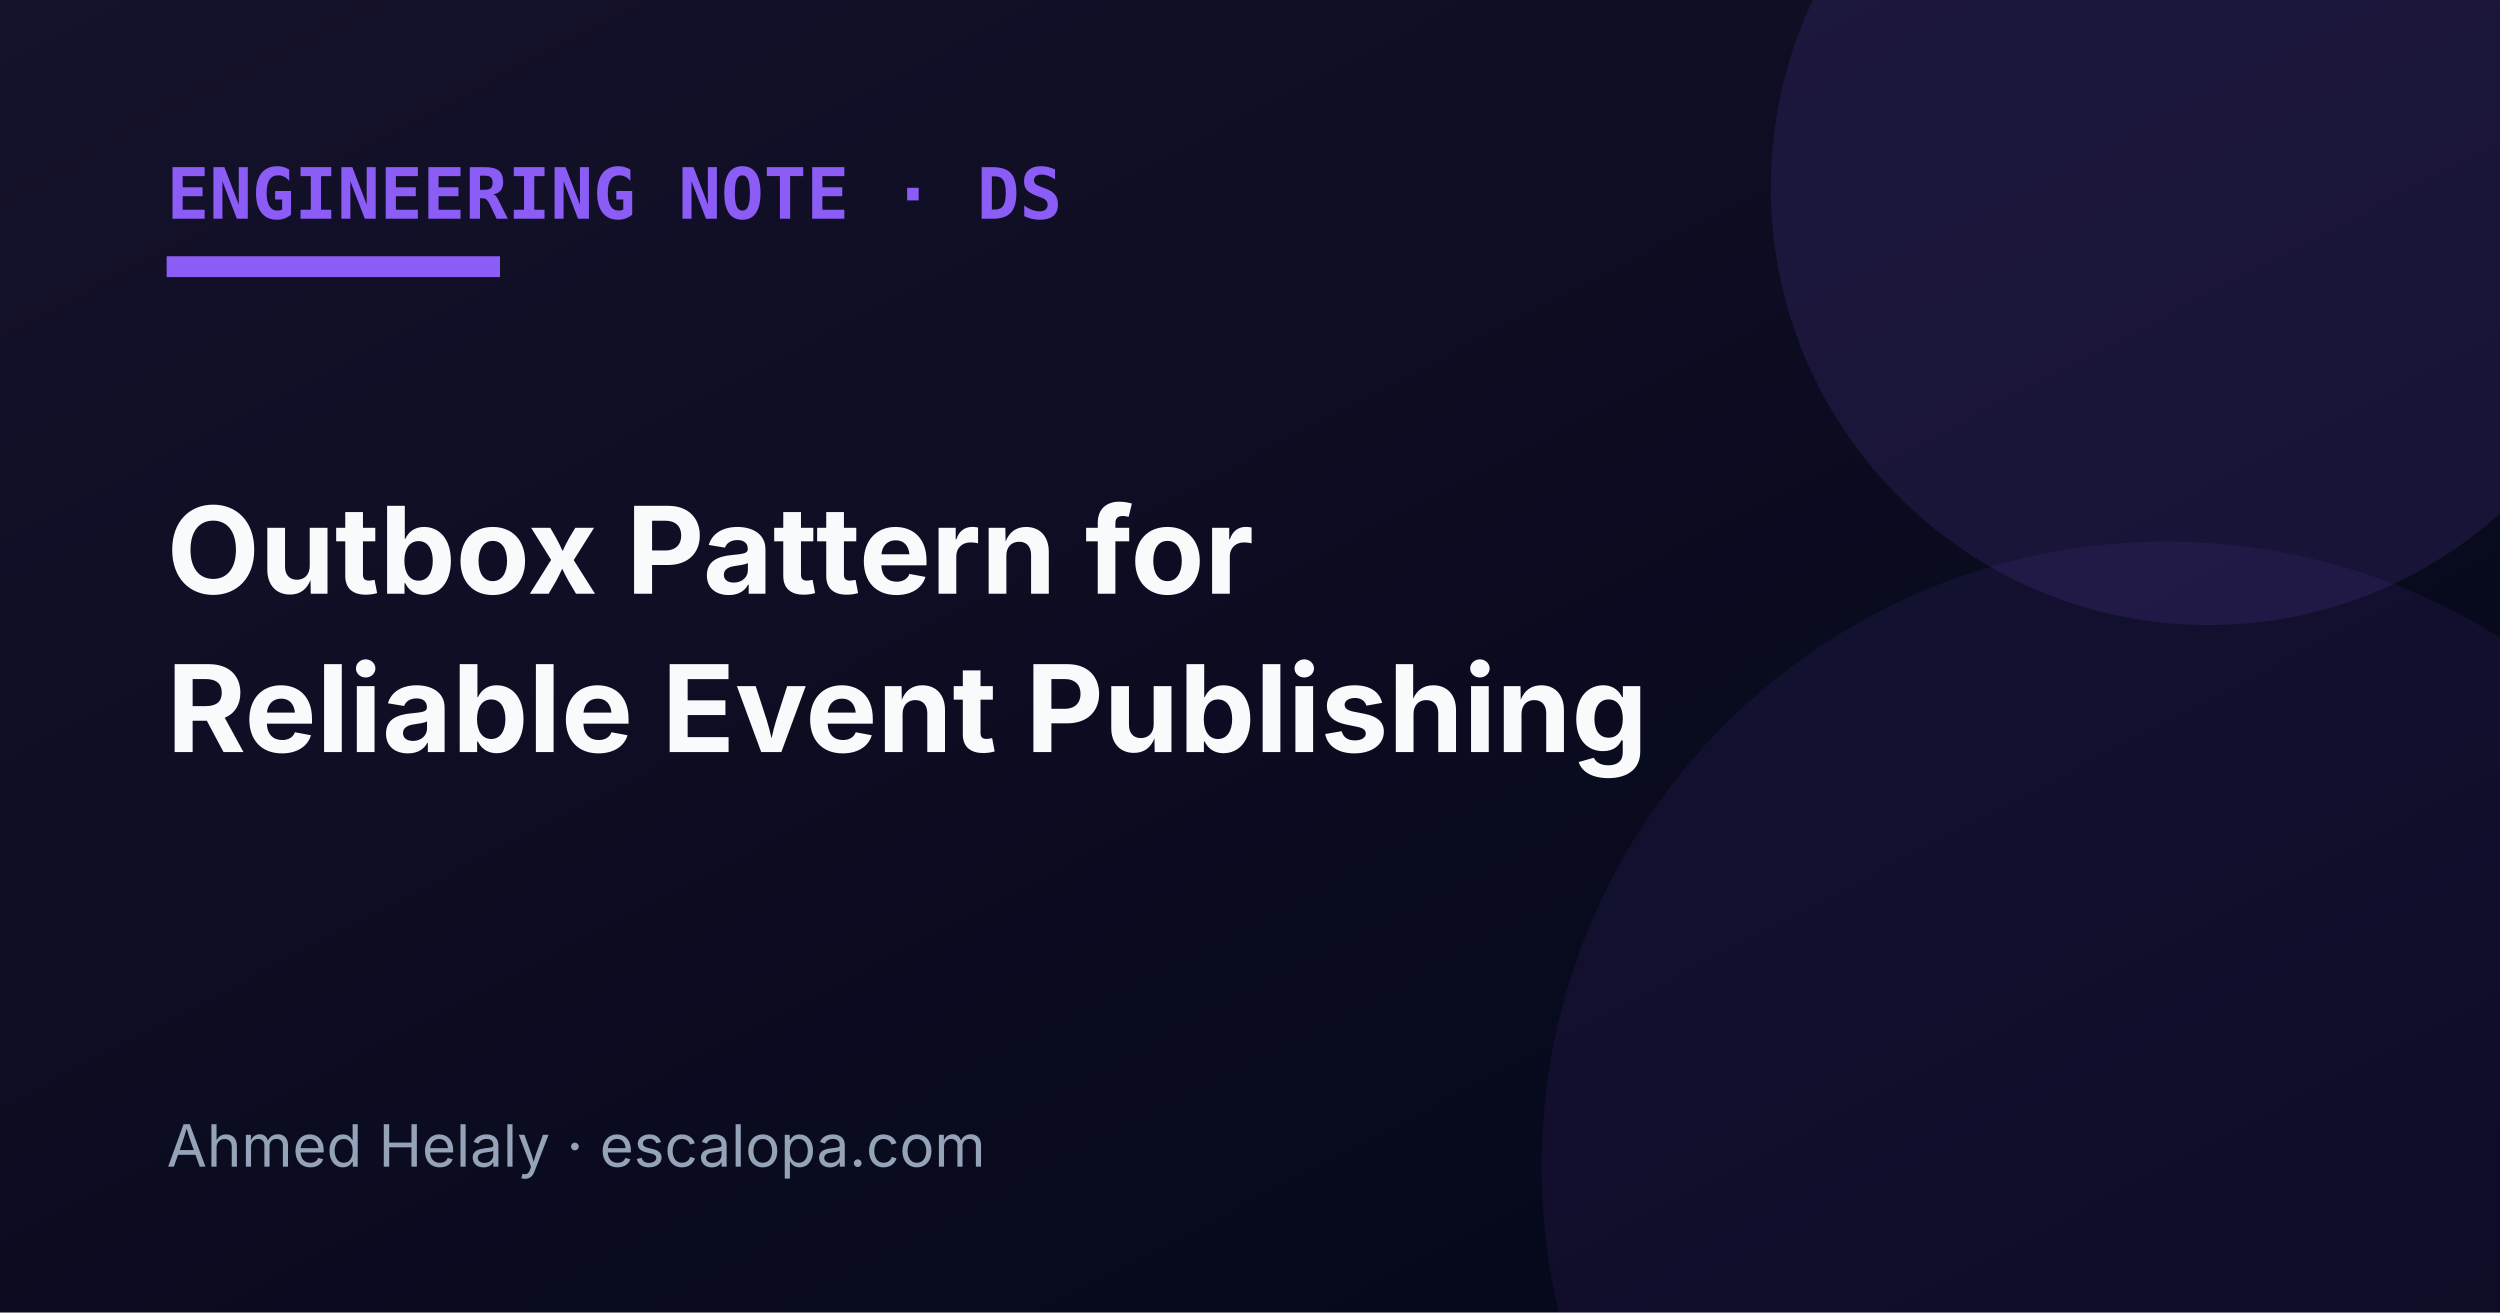
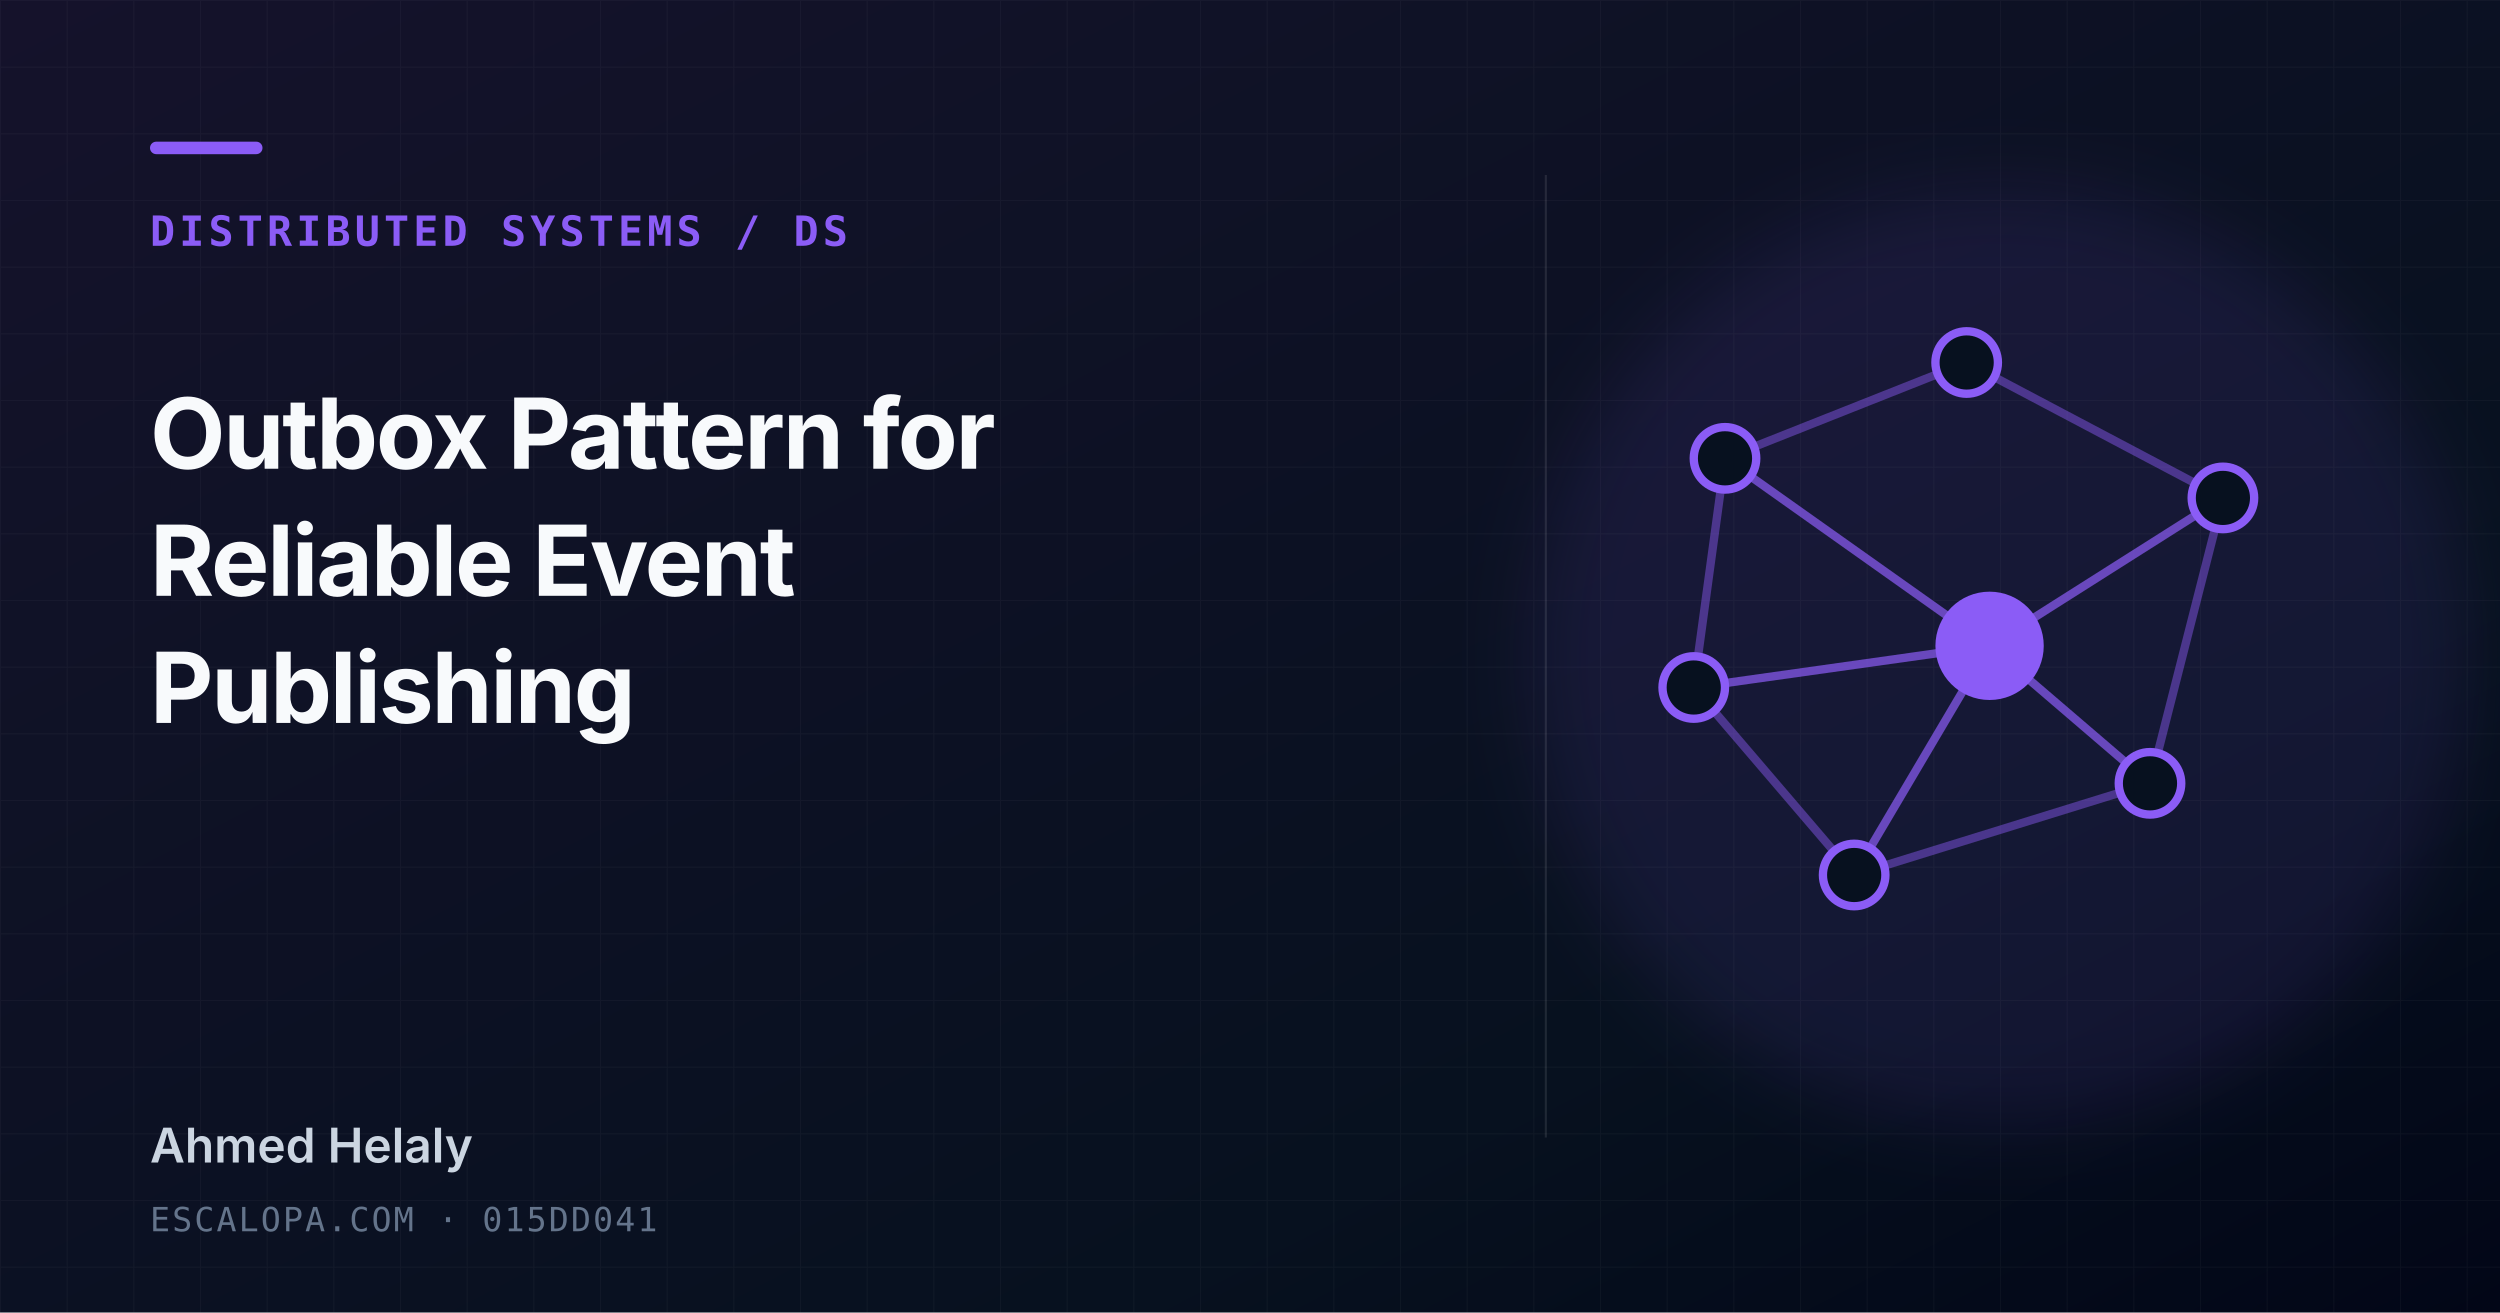
<svg xmlns="http://www.w3.org/2000/svg" width="1200" height="630" viewBox="0 0 1200 630" role="img" aria-label="Outbox Pattern for Reliable Event Publishing">
  <defs>
    <linearGradient id="g" x1="0" y1="0" x2="1" y2="1">
      <stop stop-color="#15122b" />
+       <stop offset=".72" stop-color="#07111f" />
      <stop offset="1" stop-color="#020617" />
    </linearGradient>
+     <pattern id="grid" width="32" height="32" patternUnits="userSpaceOnUse">
+       <path d="M32 0H0v32" fill="none" stroke="#fff" stroke-width="1" opacity=".035" />
+     </pattern>
+     <filter id="glow">
+       <feGaussianBlur stdDeviation="18" />
+     </filter>
  </defs>
  <rect width="1200" height="630" fill="url(#g)" />
-   <circle cx="1060" cy="90" r="210" fill="#8b5cf6" opacity=".12" />
-   <circle cx="1040" cy="560" r="300" fill="#8b5cf6" opacity=".08" />
-   <path d="M80 128h160" stroke="#8b5cf6" stroke-width="10" />
-   <text x="80" y="105" fill="#8b5cf6" font-family="ui-monospace,monospace" font-size="34" font-weight="700">ENGINEERING NOTE · DS</text>
-   <text x="80" y="285" fill="#f8fafc" font-family="Inter,Arial,sans-serif" font-size="58" font-weight="700">
-     <tspan x="80">Outbox Pattern for</tspan>
-     <tspan x="80" dy="76">Reliable Event Publishing</tspan>
+   <rect width="1200" height="630" fill="url(#grid)" />
+   <circle cx="960" cy="315" r="225" fill="#8b5cf6" opacity=".10" filter="url(#glow)" />
+   <path d="M742 84v462" stroke="#fff" stroke-width="1" opacity=".1" />
+   <rect x="72" y="68" width="54" height="6" rx="3" fill="#8b5cf6" />
+   <text x="72" y="118" fill="#8b5cf6" font-family="ui-monospace,SFMono-Regular,monospace" font-size="20" font-weight="700" letter-spacing="2">DISTRIBUTED SYSTEMS / DS</text>
+   <text x="72" y="225" fill="#f8fafc" font-family="Inter,Arial,sans-serif" font-size="47" font-weight="720" letter-spacing="-1">
+     <tspan x="72" dy="0">Outbox Pattern for</tspan>
+     <tspan x="72" dy="61">Reliable Event</tspan>
+     <tspan x="72" dy="61">Publishing</tspan>
  </text>
-   <text x="80" y="560" fill="#94a3b8" font-family="Inter,Arial,sans-serif" font-size="28">Ahmed Helaly · escalopa.com</text>
+   <g fill="#07111f" stroke="#8b5cf6" stroke-width="4">
+     <path d="M828 220 944 174 1067 239 1032 376 890 420 813 330Z" fill="none" opacity=".45" />
+     <path d="M828 220 955 310 1067 239M955 310 1032 376M955 310 890 420M813 330 955 310" fill="none" opacity=".7" />
+     <circle cx="828" cy="220" r="15" />
+     <circle cx="944" cy="174" r="15" />
+     <circle cx="1067" cy="239" r="15" />
+     <circle cx="1032" cy="376" r="15" />
+     <circle cx="890" cy="420" r="15" />
+     <circle cx="813" cy="330" r="15" />
+     <circle cx="955" cy="310" r="24" fill="#8b5cf6" />
+   </g>
+   <text x="72" y="558" fill="#cbd5e1" font-family="Inter,Arial,sans-serif" font-size="23" font-weight="600">Ahmed Helaly</text>
+   <text x="72" y="591" fill="#64748b" font-family="ui-monospace,SFMono-Regular,monospace" font-size="16" letter-spacing="1">ESCALOPA.COM  ·  015DD041</text>
</svg>
